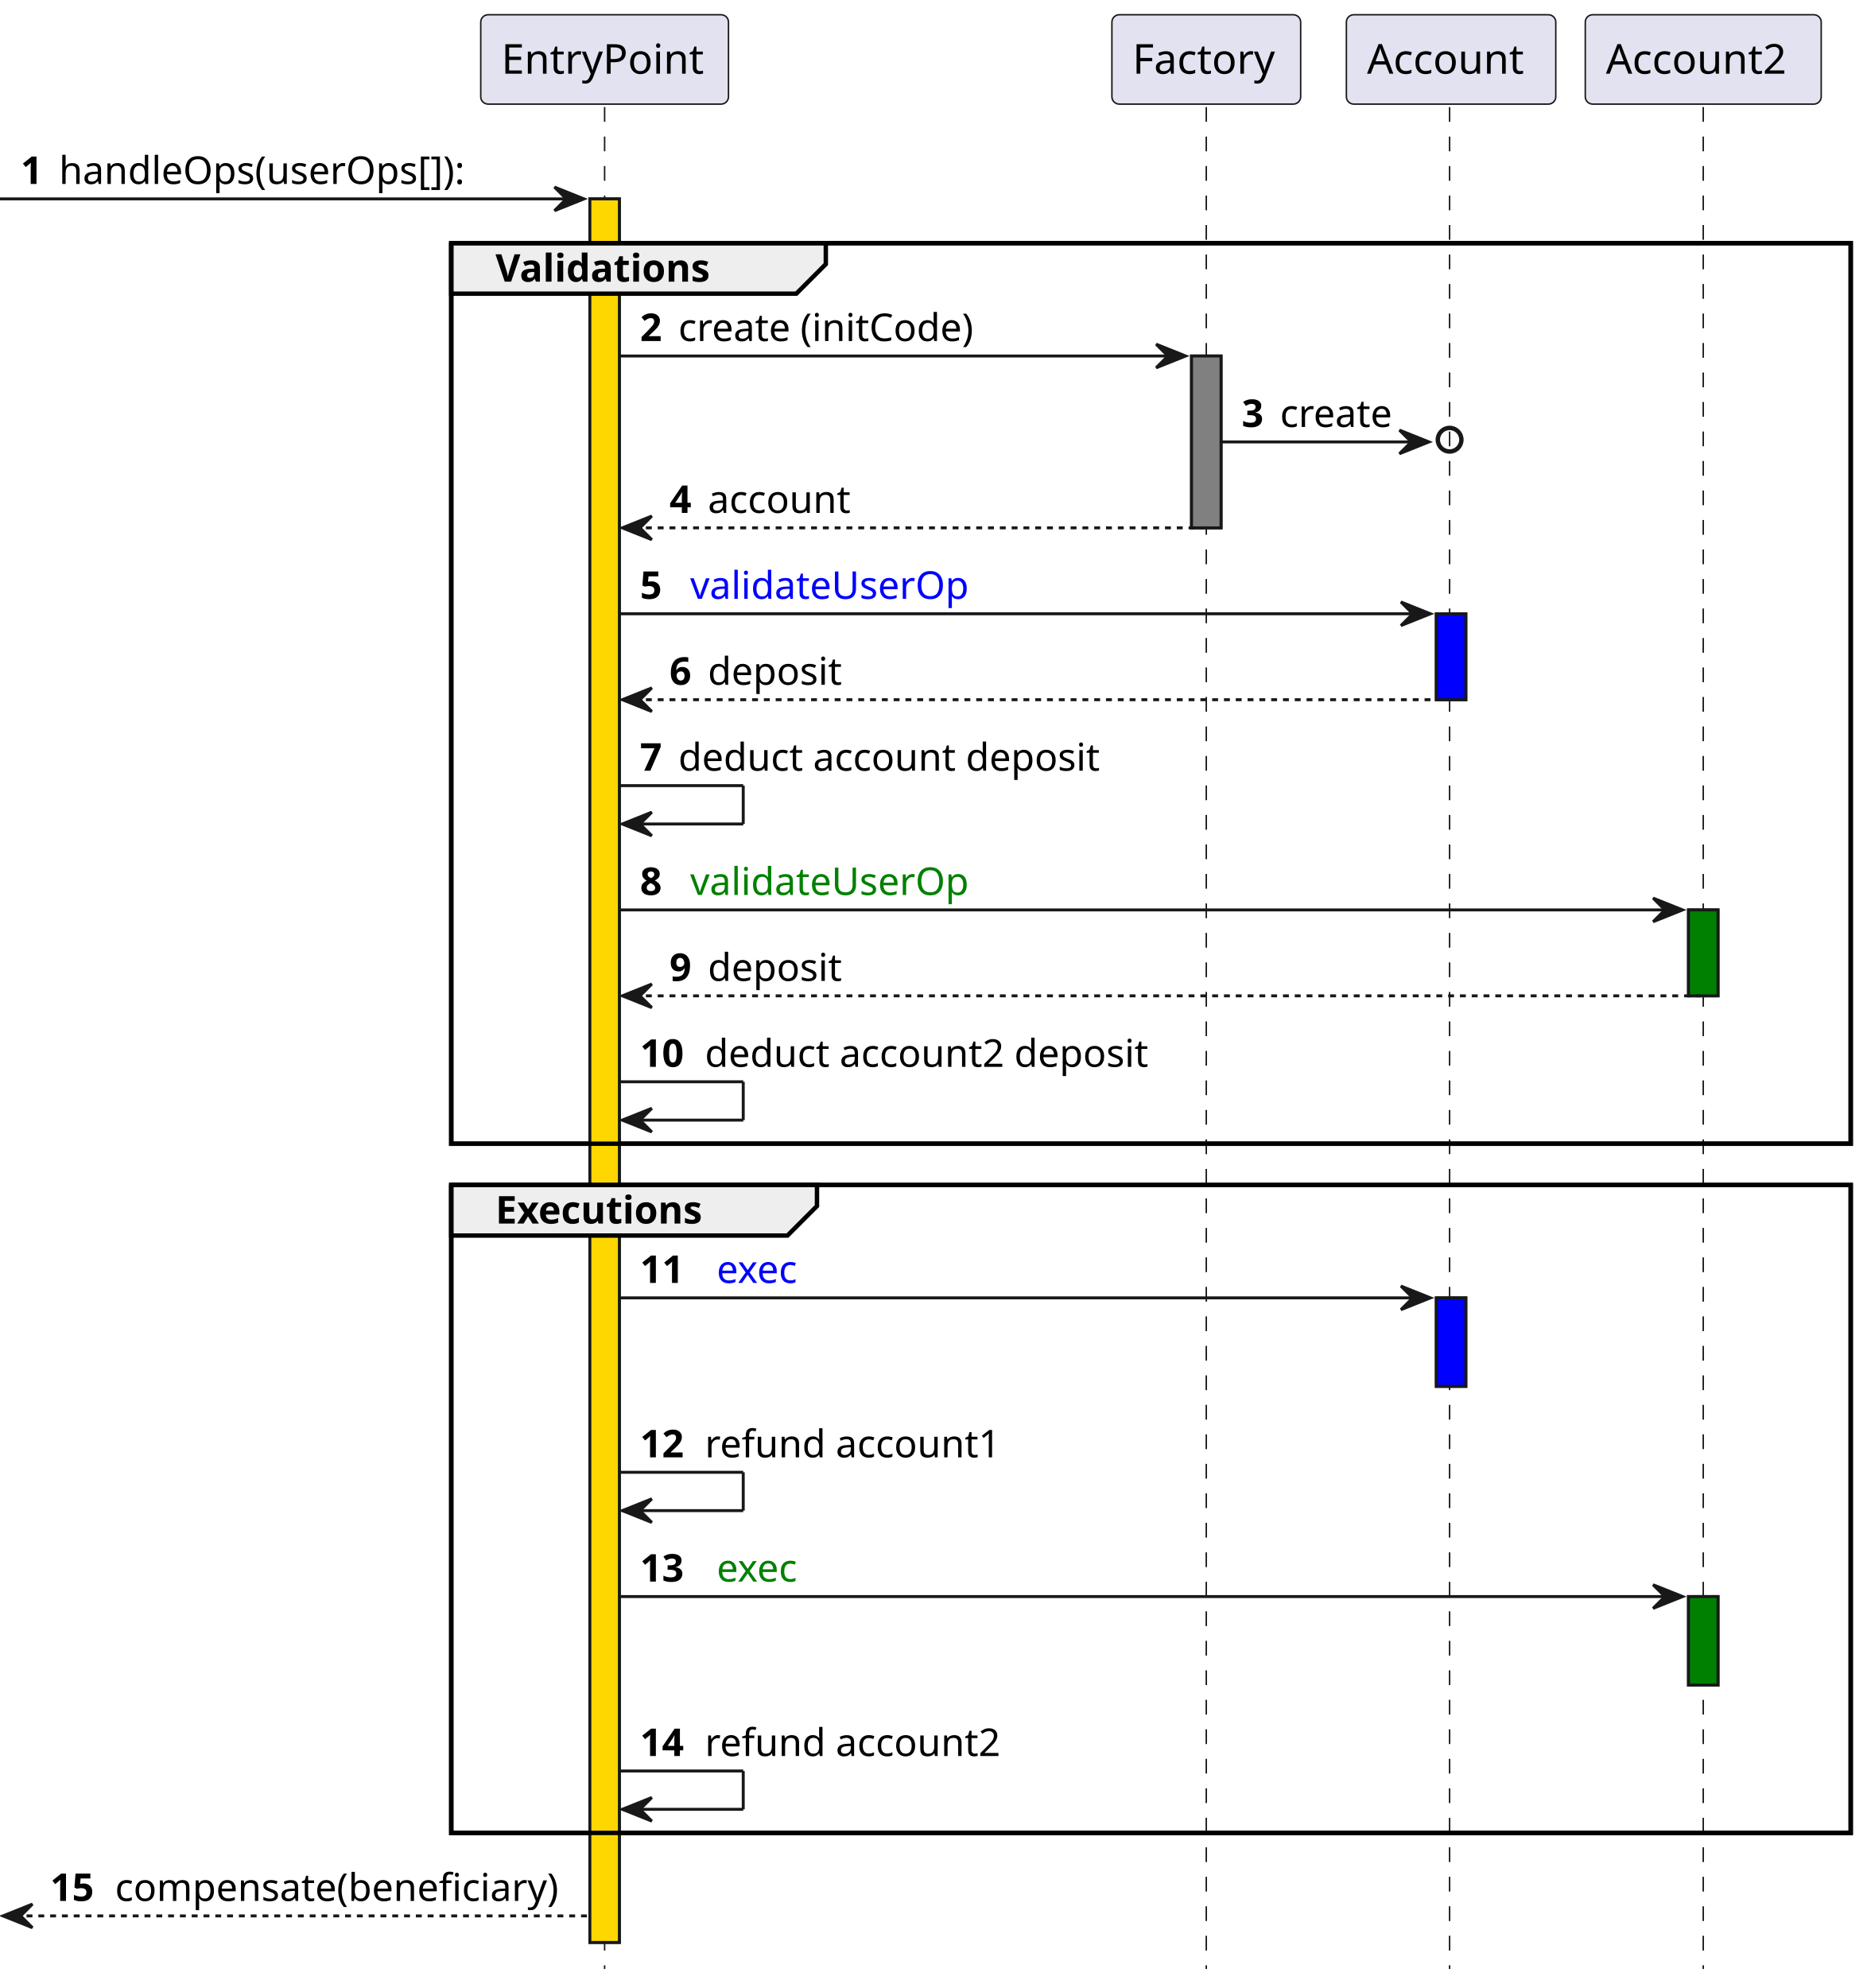
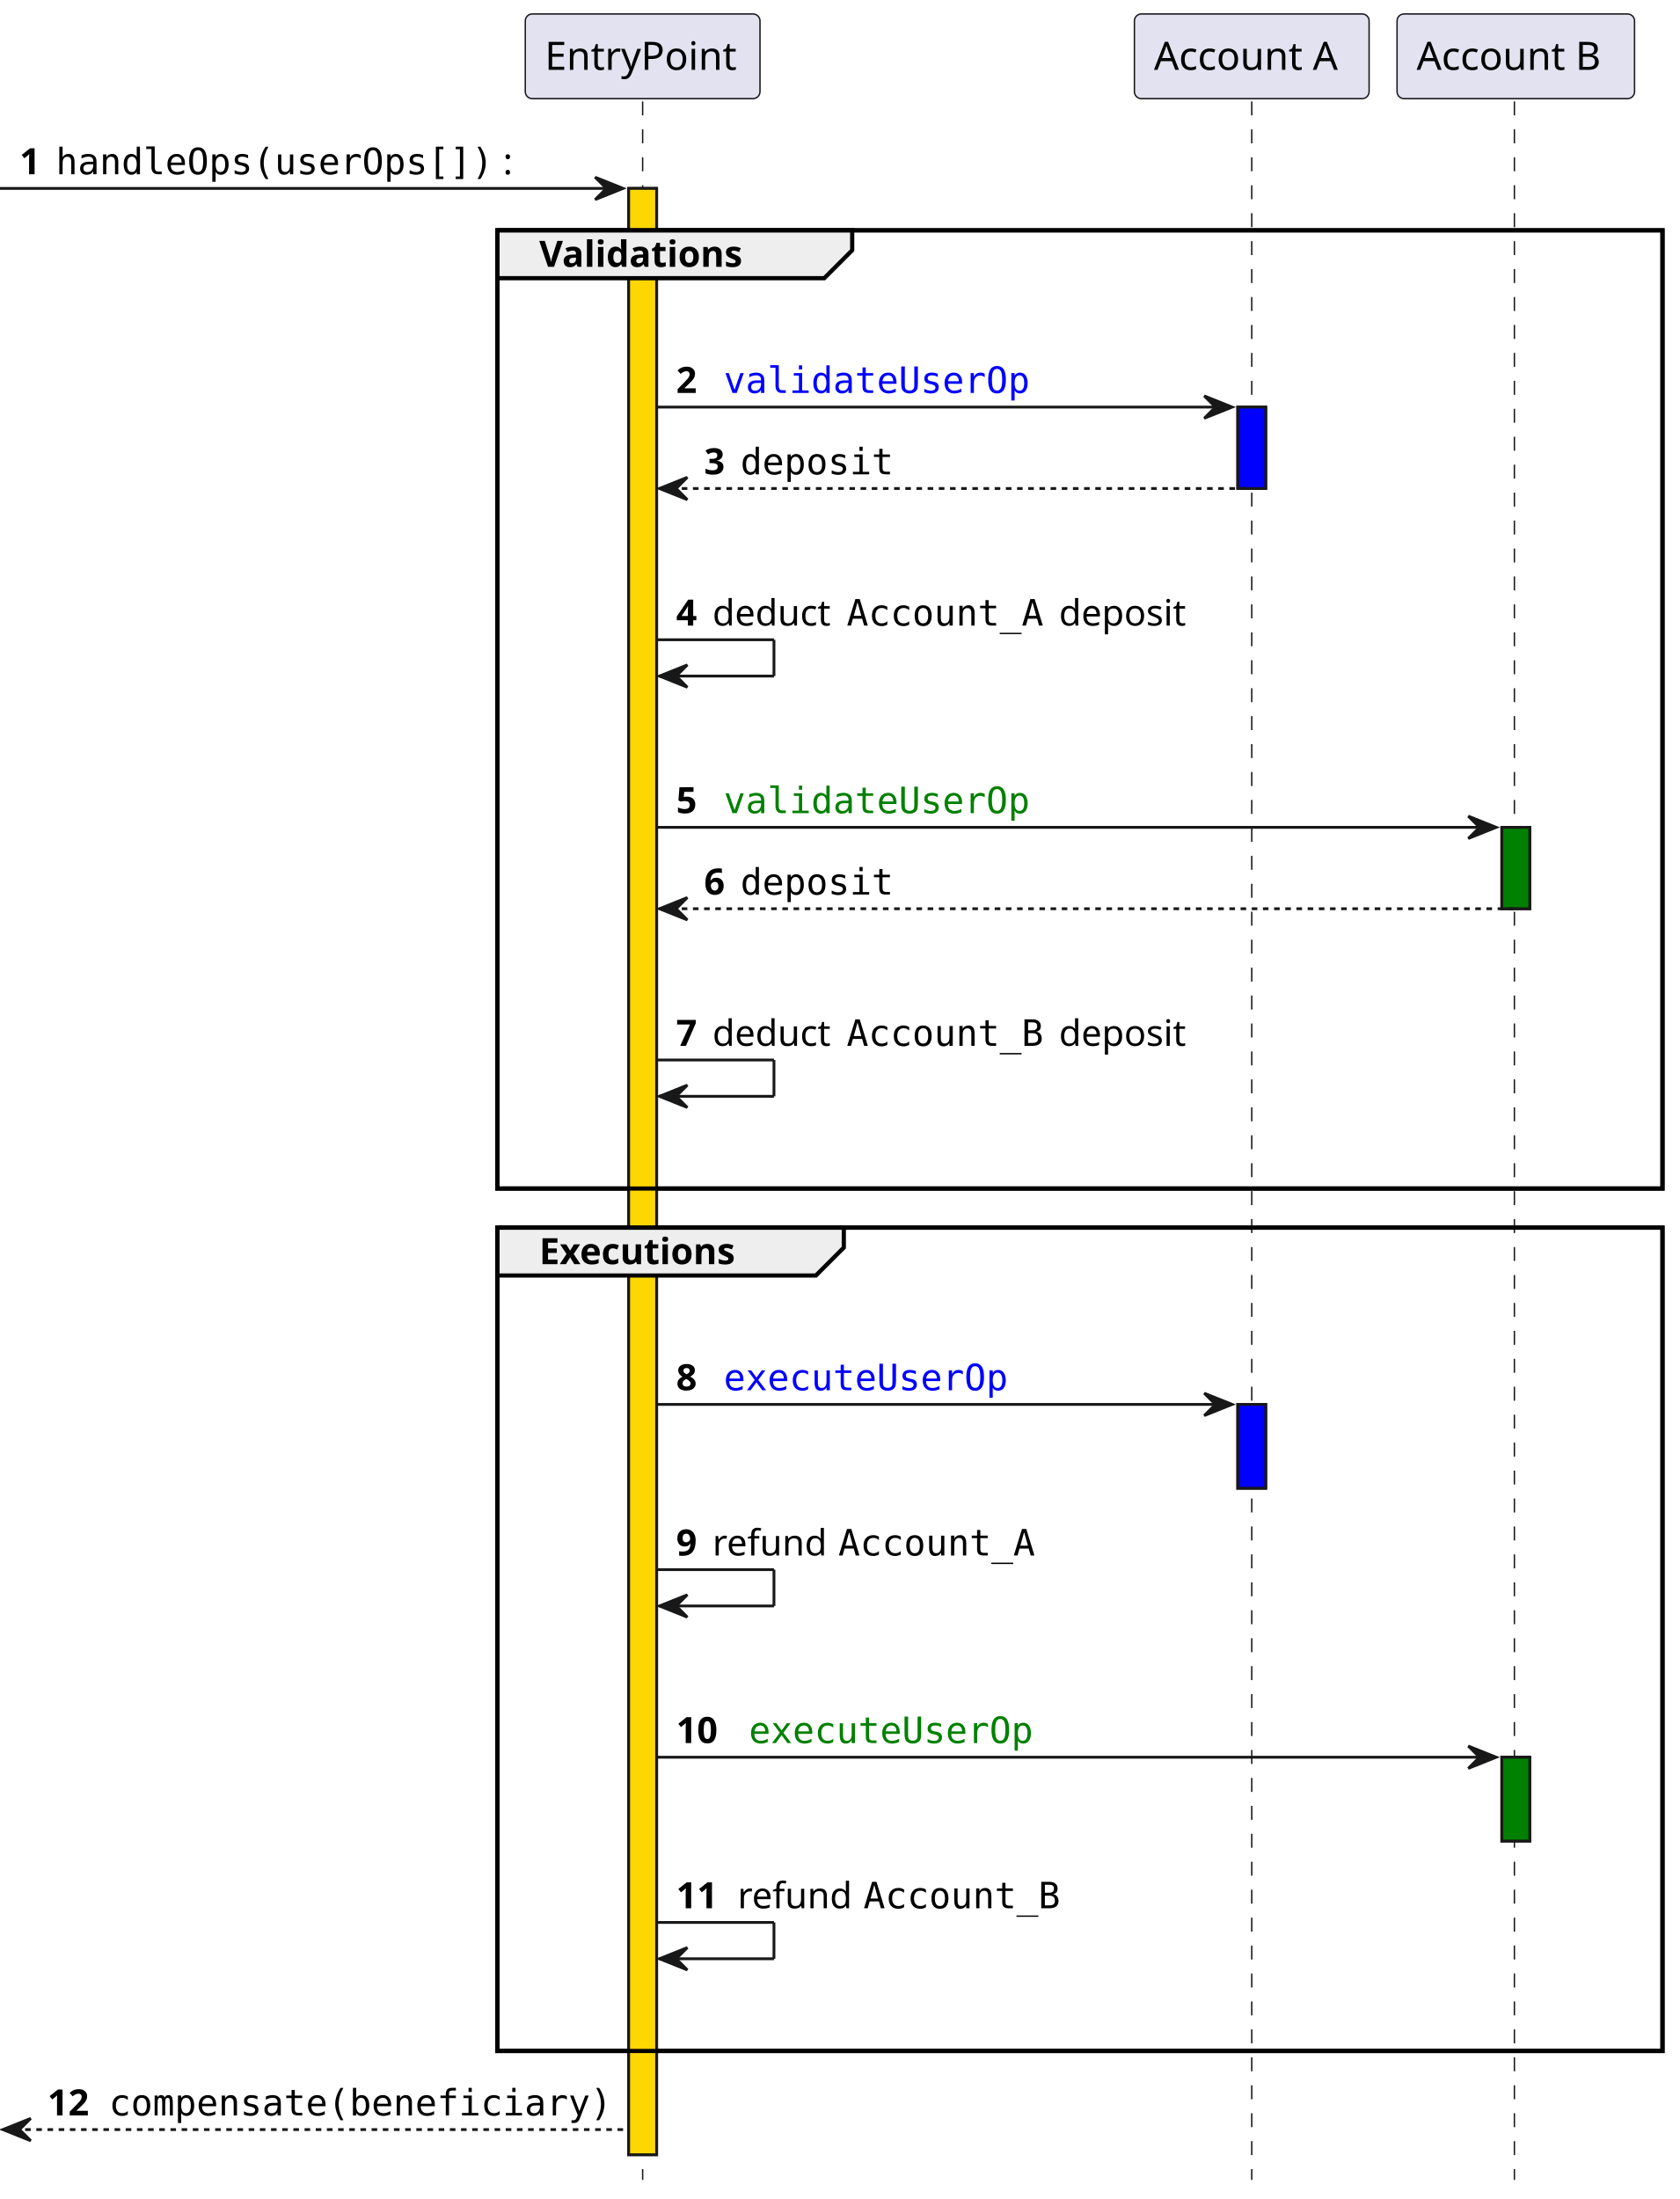
- <svg xmlns="http://www.w3.org/2000/svg" contentStyleType="text/css" height="674px" preserveAspectRatio="none" style="width:633px;height:674px;background:#FFFFFF;" version="1.1" viewBox="0 0 633 674" width="633px" zoomAndPan="magnify">
+ <svg xmlns="http://www.w3.org/2000/svg" contentStyleType="text/css" height="787px" preserveAspectRatio="none" style="width:601px;height:787px;background:#FFFFFF;" version="1.1" viewBox="0 0 601 787" width="601px" zoomAndPan="magnify">
  <defs />
  <g>
-     <rect fill="#FFD700" height="591.125" style="stroke:#181818;stroke-width:1.0;" width="10" x="200" y="67.43" />
-     <rect fill="#808080" height="58.266" style="stroke:#181818;stroke-width:1.0;" width="10" x="404" y="120.695" />
-     <rect fill="#0000FF" height="29.133" style="stroke:#181818;stroke-width:1.0;" width="10" x="487" y="208.094" />
-     <rect fill="#0000FF" height="30" style="stroke:#181818;stroke-width:1.0;" width="10" x="487" y="440.023" />
-     <rect fill="#008000" height="29.133" style="stroke:#181818;stroke-width:1.0;" width="10" x="572.5" y="308.492" />
-     <rect fill="#008000" height="30" style="stroke:#181818;stroke-width:1.0;" width="10" x="572.5" y="541.289" />
-     <rect fill="none" height="305.328" style="stroke:#000000;stroke-width:1.5;" width="474.5" x="153" y="82.43" />
-     <rect fill="none" height="219.664" style="stroke:#000000;stroke-width:1.5;" width="474.5" x="153" y="401.758" />
-     <line style="stroke:#181818;stroke-width:0.5;stroke-dasharray:5.0,5.0;" x1="205" x2="205" y1="36.297" y2="667.555" />
-     <line style="stroke:#181818;stroke-width:0.5;stroke-dasharray:5.0,5.0;" x1="409" x2="409" y1="36.297" y2="667.555" />
-     <line style="stroke:#181818;stroke-width:0.5;stroke-dasharray:5.0,5.0;" x1="491.5" x2="491.5" y1="36.297" y2="667.555" />
-     <line style="stroke:#181818;stroke-width:0.5;stroke-dasharray:5.0,5.0;" x1="577.5" x2="577.5" y1="36.297" y2="667.555" />
-     <rect fill="#E2E2F0" height="30.297" rx="2.5" ry="2.5" style="stroke:#181818;stroke-width:0.5;" width="84" x="163" y="5" />
-     <text fill="#000000" font-family="sans-serif" font-size="14" lengthAdjust="spacing" textLength="70" x="170" y="24.995">EntryPoint</text>
-     <rect fill="#E2E2F0" height="30.297" rx="2.5" ry="2.5" style="stroke:#181818;stroke-width:0.5;" width="64" x="377" y="5" />
-     <text fill="#000000" font-family="sans-serif" font-size="14" lengthAdjust="spacing" textLength="50" x="384" y="24.995">Factory</text>
-     <rect fill="#E2E2F0" height="30.297" rx="2.5" ry="2.5" style="stroke:#181818;stroke-width:0.5;" width="71" x="456.5" y="5" />
-     <text fill="#000000" font-family="sans-serif" font-size="14" lengthAdjust="spacing" textLength="57" x="463.5" y="24.995">Account</text>
-     <rect fill="#E2E2F0" height="30.297" rx="2.5" ry="2.5" style="stroke:#181818;stroke-width:0.5;" width="80" x="537.5" y="5" />
-     <text fill="#000000" font-family="sans-serif" font-size="14" lengthAdjust="spacing" textLength="66" x="544.5" y="24.995">Account2</text>
-     <rect fill="#FFD700" height="591.125" style="stroke:#181818;stroke-width:1.0;" width="10" x="200" y="67.43" />
-     <rect fill="#808080" height="58.266" style="stroke:#181818;stroke-width:1.0;" width="10" x="404" y="120.695" />
-     <rect fill="#0000FF" height="29.133" style="stroke:#181818;stroke-width:1.0;" width="10" x="487" y="208.094" />
-     <rect fill="#0000FF" height="30" style="stroke:#181818;stroke-width:1.0;" width="10" x="487" y="440.023" />
-     <rect fill="#008000" height="29.133" style="stroke:#181818;stroke-width:1.0;" width="10" x="572.5" y="308.492" />
-     <rect fill="#008000" height="30" style="stroke:#181818;stroke-width:1.0;" width="10" x="572.5" y="541.289" />
-     <polygon fill="#181818" points="188,63.43,198,67.43,188,71.43,192,67.43" style="stroke:#181818;stroke-width:1.0;" />
-     <line style="stroke:#181818;stroke-width:1.0;" x1="0" x2="194" y1="67.43" y2="67.43" />
+     <rect fill="#FFD700" height="703.727" style="stroke:#181818;stroke-width:1.0;" width="10" x="225" y="67.43" />
+     <rect fill="#0000FF" height="29.133" style="stroke:#181818;stroke-width:1.0;" width="10" x="443" y="145.695" />
+     <rect fill="#0000FF" height="30" style="stroke:#181818;stroke-width:1.0;" width="10" x="443" y="502.625" />
+     <rect fill="#008000" height="29.133" style="stroke:#181818;stroke-width:1.0;" width="10" x="537.5" y="296.094" />
+     <rect fill="#008000" height="30" style="stroke:#181818;stroke-width:1.0;" width="10" x="537.5" y="628.891" />
+     <rect fill="none" height="342.93" style="stroke:#000000;stroke-width:1.5;" width="417" x="178" y="82.43" />
+     <rect fill="none" height="294.664" style="stroke:#000000;stroke-width:1.5;" width="417" x="178" y="439.359" />
+     <line style="stroke:#181818;stroke-width:0.5;stroke-dasharray:5.0,5.0;" x1="230" x2="230" y1="36.297" y2="780.156" />
+     <line style="stroke:#181818;stroke-width:0.5;stroke-dasharray:5.0,5.0;" x1="448" x2="448" y1="36.297" y2="780.156" />
+     <line style="stroke:#181818;stroke-width:0.5;stroke-dasharray:5.0,5.0;" x1="542" x2="542" y1="36.297" y2="780.156" />
+     <rect fill="#E2E2F0" height="30.297" rx="2.5" ry="2.5" style="stroke:#181818;stroke-width:0.5;" width="84" x="188" y="5" />
+     <text fill="#000000" font-family="sans-serif" font-size="14" lengthAdjust="spacing" textLength="70" x="195" y="24.995">EntryPoint</text>
+     <rect fill="#E2E2F0" height="30.297" rx="2.5" ry="2.5" style="stroke:#181818;stroke-width:0.5;" width="84" x="406" y="5" />
+     <text fill="#000000" font-family="sans-serif" font-size="14" lengthAdjust="spacing" textLength="70" x="413" y="24.995">Account A</text>
+     <rect fill="#E2E2F0" height="30.297" rx="2.5" ry="2.5" style="stroke:#181818;stroke-width:0.5;" width="85" x="500" y="5" />
+     <text fill="#000000" font-family="sans-serif" font-size="14" lengthAdjust="spacing" textLength="71" x="507" y="24.995">Account B</text>
+     <rect fill="#FFD700" height="703.727" style="stroke:#181818;stroke-width:1.0;" width="10" x="225" y="67.43" />
+     <rect fill="#0000FF" height="29.133" style="stroke:#181818;stroke-width:1.0;" width="10" x="443" y="145.695" />
+     <rect fill="#0000FF" height="30" style="stroke:#181818;stroke-width:1.0;" width="10" x="443" y="502.625" />
+     <rect fill="#008000" height="29.133" style="stroke:#181818;stroke-width:1.0;" width="10" x="537.5" y="296.094" />
+     <rect fill="#008000" height="30" style="stroke:#181818;stroke-width:1.0;" width="10" x="537.5" y="628.891" />
+     <polygon fill="#181818" points="213,63.43,223,67.43,213,71.43,217,67.43" style="stroke:#181818;stroke-width:1.0;" />
+     <line style="stroke:#181818;stroke-width:1.0;" x1="0" x2="219" y1="67.43" y2="67.43" />
    <text fill="#000000" font-family="sans-serif" font-size="13" font-weight="bold" lengthAdjust="spacing" textLength="9" x="7" y="62.364">1</text>
-     <text fill="#000000" font-family="sans-serif" font-size="13" lengthAdjust="spacing" textLength="145" x="20" y="62.364">handleOps(userOps[]):</text>
-     <path d="M153,82.43 L280,82.43 L280,89.562 L270,99.562 L153,99.562 L153,82.43 " fill="#EEEEEE" style="stroke:#000000;stroke-width:1.5;" />
-     <rect fill="none" height="305.328" style="stroke:#000000;stroke-width:1.5;" width="474.5" x="153" y="82.43" />
-     <text fill="#000000" font-family="sans-serif" font-size="13" font-weight="bold" lengthAdjust="spacing" textLength="82" x="168" y="95.497">Validations</text>
-     <polygon fill="#181818" points="392,116.695,402,120.695,392,124.695,396,120.695" style="stroke:#181818;stroke-width:1.0;" />
-     <line style="stroke:#181818;stroke-width:1.0;" x1="210" x2="398" y1="120.695" y2="120.695" />
-     <text fill="#000000" font-family="sans-serif" font-size="13" font-weight="bold" lengthAdjust="spacing" textLength="9" x="217" y="115.629">2</text>
-     <text fill="#000000" font-family="sans-serif" font-size="13" lengthAdjust="spacing" textLength="107" x="230" y="115.629">create (initCode)</text>
-     <ellipse cx="491.5" cy="149.078" fill="none" rx="4" ry="4" style="stroke:#181818;stroke-width:1.5;" />
-     <polygon fill="#181818" points="474.5,145.828,484.5,149.828,474.5,153.828,478.5,149.828" style="stroke:#181818;stroke-width:1.0;" />
-     <line style="stroke:#181818;stroke-width:1.0;" x1="414" x2="480.5" y1="149.828" y2="149.828" />
-     <text fill="#000000" font-family="sans-serif" font-size="13" font-weight="bold" lengthAdjust="spacing" textLength="9" x="421" y="144.762">3</text>
-     <text fill="#000000" font-family="sans-serif" font-size="13" lengthAdjust="spacing" textLength="41" x="434" y="144.762">create</text>
-     <polygon fill="#181818" points="221,174.961,211,178.961,221,182.961,217,178.961" style="stroke:#181818;stroke-width:1.0;" />
-     <line style="stroke:#181818;stroke-width:1.0;stroke-dasharray:2.0,2.0;" x1="215" x2="408" y1="178.961" y2="178.961" />
-     <text fill="#000000" font-family="sans-serif" font-size="13" font-weight="bold" lengthAdjust="spacing" textLength="9" x="227" y="173.895">4</text>
-     <text fill="#000000" font-family="sans-serif" font-size="13" lengthAdjust="spacing" textLength="51" x="240" y="173.895">account</text>
-     <polygon fill="#181818" points="475,204.094,485,208.094,475,212.094,479,208.094" style="stroke:#181818;stroke-width:1.0;" />
-     <line style="stroke:#181818;stroke-width:1.0;" x1="210" x2="481" y1="208.094" y2="208.094" />
-     <text fill="#000000" font-family="sans-serif" font-size="13" font-weight="bold" lengthAdjust="spacing" textLength="9" x="217" y="203.028">5</text>
-     <text fill="#0000FF" font-family="sans-serif" font-size="13" lengthAdjust="spacing" textLength="98" x="234" y="203.028">validateUserOp</text>
-     <polygon fill="#181818" points="221,233.227,211,237.227,221,241.227,217,237.227" style="stroke:#181818;stroke-width:1.0;" />
-     <line style="stroke:#181818;stroke-width:1.0;stroke-dasharray:2.0,2.0;" x1="215" x2="491" y1="237.227" y2="237.227" />
-     <text fill="#000000" font-family="sans-serif" font-size="13" font-weight="bold" lengthAdjust="spacing" textLength="9" x="227" y="232.161">6</text>
-     <text fill="#000000" font-family="sans-serif" font-size="13" lengthAdjust="spacing" textLength="47" x="240" y="232.161">deposit</text>
-     <line style="stroke:#181818;stroke-width:1.0;" x1="210" x2="252" y1="266.359" y2="266.359" />
-     <line style="stroke:#181818;stroke-width:1.0;" x1="252" x2="252" y1="266.359" y2="279.359" />
-     <line style="stroke:#181818;stroke-width:1.0;" x1="211" x2="252" y1="279.359" y2="279.359" />
-     <polygon fill="#181818" points="221,275.359,211,279.359,221,283.359,217,279.359" style="stroke:#181818;stroke-width:1.0;" />
-     <text fill="#000000" font-family="sans-serif" font-size="13" font-weight="bold" lengthAdjust="spacing" textLength="9" x="217" y="261.293">7</text>
-     <text fill="#000000" font-family="sans-serif" font-size="13" lengthAdjust="spacing" textLength="150" x="230" y="261.293">deduct account deposit</text>
-     <polygon fill="#181818" points="560.5,304.492,570.5,308.492,560.5,312.492,564.5,308.492" style="stroke:#181818;stroke-width:1.0;" />
-     <line style="stroke:#181818;stroke-width:1.0;" x1="210" x2="566.5" y1="308.492" y2="308.492" />
-     <text fill="#000000" font-family="sans-serif" font-size="13" font-weight="bold" lengthAdjust="spacing" textLength="9" x="217" y="303.426">8</text>
-     <text fill="#008000" font-family="sans-serif" font-size="13" lengthAdjust="spacing" textLength="98" x="234" y="303.426">validateUserOp</text>
-     <polygon fill="#181818" points="221,333.625,211,337.625,221,341.625,217,337.625" style="stroke:#181818;stroke-width:1.0;" />
-     <line style="stroke:#181818;stroke-width:1.0;stroke-dasharray:2.0,2.0;" x1="215" x2="576.5" y1="337.625" y2="337.625" />
-     <text fill="#000000" font-family="sans-serif" font-size="13" font-weight="bold" lengthAdjust="spacing" textLength="9" x="227" y="332.559">9</text>
-     <text fill="#000000" font-family="sans-serif" font-size="13" lengthAdjust="spacing" textLength="47" x="240" y="332.559">deposit</text>
-     <line style="stroke:#181818;stroke-width:1.0;" x1="210" x2="252" y1="366.758" y2="366.758" />
-     <line style="stroke:#181818;stroke-width:1.0;" x1="252" x2="252" y1="366.758" y2="379.758" />
-     <line style="stroke:#181818;stroke-width:1.0;" x1="211" x2="252" y1="379.758" y2="379.758" />
-     <polygon fill="#181818" points="221,375.758,211,379.758,221,383.758,217,379.758" style="stroke:#181818;stroke-width:1.0;" />
-     <text fill="#000000" font-family="sans-serif" font-size="13" font-weight="bold" lengthAdjust="spacing" textLength="18" x="217" y="361.692">10</text>
-     <text fill="#000000" font-family="sans-serif" font-size="13" lengthAdjust="spacing" textLength="158" x="239" y="361.692">deduct account2 deposit</text>
-     <path d="M153,401.758 L277,401.758 L277,408.891 L267,418.891 L153,418.891 L153,401.758 " fill="#EEEEEE" style="stroke:#000000;stroke-width:1.5;" />
-     <rect fill="none" height="219.664" style="stroke:#000000;stroke-width:1.5;" width="474.5" x="153" y="401.758" />
-     <text fill="#000000" font-family="sans-serif" font-size="13" font-weight="bold" lengthAdjust="spacing" textLength="79" x="168" y="414.825">Executions</text>
-     <polygon fill="#181818" points="475,436.023,485,440.023,475,444.023,479,440.023" style="stroke:#181818;stroke-width:1.0;" />
-     <line style="stroke:#181818;stroke-width:1.0;" x1="210" x2="481" y1="440.023" y2="440.023" />
-     <text fill="#000000" font-family="sans-serif" font-size="13" font-weight="bold" lengthAdjust="spacing" textLength="18" x="217" y="434.957">11</text>
-     <text fill="#0000FF" font-family="sans-serif" font-size="13" lengthAdjust="spacing" textLength="30" x="243" y="434.957">exec</text>
-     <line style="stroke:#181818;stroke-width:1.0;" x1="210" x2="252" y1="499.156" y2="499.156" />
-     <line style="stroke:#181818;stroke-width:1.0;" x1="252" x2="252" y1="499.156" y2="512.156" />
-     <line style="stroke:#181818;stroke-width:1.0;" x1="211" x2="252" y1="512.156" y2="512.156" />
-     <polygon fill="#181818" points="221,508.156,211,512.156,221,516.156,217,512.156" style="stroke:#181818;stroke-width:1.0;" />
-     <text fill="#000000" font-family="sans-serif" font-size="13" font-weight="bold" lengthAdjust="spacing" textLength="18" x="217" y="494.09">12</text>
-     <text fill="#000000" font-family="sans-serif" font-size="13" lengthAdjust="spacing" textLength="104" x="239" y="494.09">refund account1</text>
-     <polygon fill="#181818" points="560.5,537.289,570.5,541.289,560.5,545.289,564.5,541.289" style="stroke:#181818;stroke-width:1.0;" />
-     <line style="stroke:#181818;stroke-width:1.0;" x1="210" x2="566.5" y1="541.289" y2="541.289" />
-     <text fill="#000000" font-family="sans-serif" font-size="13" font-weight="bold" lengthAdjust="spacing" textLength="18" x="217" y="536.223">13</text>
-     <text fill="#008000" font-family="sans-serif" font-size="13" lengthAdjust="spacing" textLength="30" x="243" y="536.223">exec</text>
-     <line style="stroke:#181818;stroke-width:1.0;" x1="210" x2="252" y1="600.422" y2="600.422" />
-     <line style="stroke:#181818;stroke-width:1.0;" x1="252" x2="252" y1="600.422" y2="613.422" />
-     <line style="stroke:#181818;stroke-width:1.0;" x1="211" x2="252" y1="613.422" y2="613.422" />
-     <polygon fill="#181818" points="221,609.422,211,613.422,221,617.422,217,613.422" style="stroke:#181818;stroke-width:1.0;" />
-     <text fill="#000000" font-family="sans-serif" font-size="13" font-weight="bold" lengthAdjust="spacing" textLength="18" x="217" y="595.356">14</text>
-     <text fill="#000000" font-family="sans-serif" font-size="13" lengthAdjust="spacing" textLength="104" x="239" y="595.356">refund account2</text>
-     <polygon fill="#181818" points="11,645.555,1,649.555,11,653.555,7,649.555" style="stroke:#181818;stroke-width:1.0;" />
-     <line style="stroke:#181818;stroke-width:1.0;stroke-dasharray:2.0,2.0;" x1="5" x2="199" y1="649.555" y2="649.555" />
-     <text fill="#000000" font-family="sans-serif" font-size="13" font-weight="bold" lengthAdjust="spacing" textLength="18" x="17" y="644.489">15</text>
-     <text fill="#000000" font-family="sans-serif" font-size="13" lengthAdjust="spacing" textLength="159" x="39" y="644.489">compensate(beneficiary)</text>
+     <text fill="#000000" font-family="monospace" font-size="13" lengthAdjust="spacing" textLength="160" x="20" y="62.364">handleOps(userOps[])</text>
+     <text fill="#000000" font-family="sans-serif" font-size="13" lengthAdjust="spacing" textLength="4" x="180" y="62.364">:</text>
+     <path d="M178,82.43 L305,82.43 L305,89.562 L295,99.562 L178,99.562 L178,82.43 " fill="#EEEEEE" style="stroke:#000000;stroke-width:1.5;" />
+     <rect fill="none" height="342.93" style="stroke:#000000;stroke-width:1.5;" width="417" x="178" y="82.43" />
+     <text fill="#000000" font-family="sans-serif" font-size="13" font-weight="bold" lengthAdjust="spacing" textLength="82" x="193" y="95.497">Validations</text>
+     <polygon fill="#181818" points="431,141.695,441,145.695,431,149.695,435,145.695" style="stroke:#181818;stroke-width:1.0;" />
+     <line style="stroke:#181818;stroke-width:1.0;" x1="235" x2="437" y1="145.695" y2="145.695" />
+     <text fill="#000000" font-family="sans-serif" font-size="13" font-weight="bold" lengthAdjust="spacing" textLength="9" x="242" y="140.629">2</text>
+     <text fill="#0000FF" font-family="sans-serif" font-size="13" lengthAdjust="spacing" textLength="4" x="255" y="140.629"> </text>
+     <text fill="#0000FF" font-family="monospace" font-size="13" lengthAdjust="spacing" textLength="112" x="259" y="140.629">validateUserOp</text>
+     <polygon fill="#181818" points="246,170.828,236,174.828,246,178.828,242,174.828" style="stroke:#181818;stroke-width:1.0;" />
+     <line style="stroke:#181818;stroke-width:1.0;stroke-dasharray:2.0,2.0;" x1="240" x2="447" y1="174.828" y2="174.828" />
+     <text fill="#000000" font-family="sans-serif" font-size="13" font-weight="bold" lengthAdjust="spacing" textLength="9" x="252" y="169.762">3</text>
+     <text fill="#000000" font-family="monospace" font-size="13" lengthAdjust="spacing" textLength="56" x="265" y="169.762">deposit</text>
+     <line style="stroke:#181818;stroke-width:1.0;" x1="235" x2="277" y1="228.961" y2="228.961" />
+     <line style="stroke:#181818;stroke-width:1.0;" x1="277" x2="277" y1="228.961" y2="241.961" />
+     <line style="stroke:#181818;stroke-width:1.0;" x1="236" x2="277" y1="241.961" y2="241.961" />
+     <polygon fill="#181818" points="246,237.961,236,241.961,246,245.961,242,241.961" style="stroke:#181818;stroke-width:1.0;" />
+     <text fill="#000000" font-family="sans-serif" font-size="13" font-weight="bold" lengthAdjust="spacing" textLength="9" x="242" y="223.895">4</text>
+     <text fill="#000000" font-family="sans-serif" font-size="13" lengthAdjust="spacing" textLength="44" x="255" y="223.895">deduct</text>
+     <text fill="#000000" font-family="monospace" font-size="13" lengthAdjust="spacing" textLength="72" x="303" y="223.895">Account_A</text>
+     <text fill="#000000" font-family="sans-serif" font-size="13" lengthAdjust="spacing" textLength="47" x="379" y="223.895">deposit</text>
+     <polygon fill="#181818" points="525.5,292.094,535.5,296.094,525.5,300.094,529.5,296.094" style="stroke:#181818;stroke-width:1.0;" />
+     <line style="stroke:#181818;stroke-width:1.0;" x1="235" x2="531.5" y1="296.094" y2="296.094" />
+     <text fill="#000000" font-family="sans-serif" font-size="13" font-weight="bold" lengthAdjust="spacing" textLength="9" x="242" y="291.028">5</text>
+     <text fill="#008000" font-family="sans-serif" font-size="13" lengthAdjust="spacing" textLength="4" x="255" y="291.028"> </text>
+     <text fill="#008000" font-family="monospace" font-size="13" lengthAdjust="spacing" textLength="112" x="259" y="291.028">validateUserOp</text>
+     <polygon fill="#181818" points="246,321.227,236,325.227,246,329.227,242,325.227" style="stroke:#181818;stroke-width:1.0;" />
+     <line style="stroke:#181818;stroke-width:1.0;stroke-dasharray:2.0,2.0;" x1="240" x2="541.5" y1="325.227" y2="325.227" />
+     <text fill="#000000" font-family="sans-serif" font-size="13" font-weight="bold" lengthAdjust="spacing" textLength="9" x="252" y="320.161">6</text>
+     <text fill="#000000" font-family="monospace" font-size="13" lengthAdjust="spacing" textLength="56" x="265" y="320.161">deposit</text>
+     <line style="stroke:#181818;stroke-width:1.0;" x1="235" x2="277" y1="379.359" y2="379.359" />
+     <line style="stroke:#181818;stroke-width:1.0;" x1="277" x2="277" y1="379.359" y2="392.359" />
+     <line style="stroke:#181818;stroke-width:1.0;" x1="236" x2="277" y1="392.359" y2="392.359" />
+     <polygon fill="#181818" points="246,388.359,236,392.359,246,396.359,242,392.359" style="stroke:#181818;stroke-width:1.0;" />
+     <text fill="#000000" font-family="sans-serif" font-size="13" font-weight="bold" lengthAdjust="spacing" textLength="9" x="242" y="374.293">7</text>
+     <text fill="#000000" font-family="sans-serif" font-size="13" lengthAdjust="spacing" textLength="44" x="255" y="374.293">deduct</text>
+     <text fill="#000000" font-family="monospace" font-size="13" lengthAdjust="spacing" textLength="72" x="303" y="374.293">Account_B</text>
+     <text fill="#000000" font-family="sans-serif" font-size="13" lengthAdjust="spacing" textLength="47" x="379" y="374.293">deposit</text>
+     <path d="M178,439.359 L302,439.359 L302,446.492 L292,456.492 L178,456.492 L178,439.359 " fill="#EEEEEE" style="stroke:#000000;stroke-width:1.5;" />
+     <rect fill="none" height="294.664" style="stroke:#000000;stroke-width:1.5;" width="417" x="178" y="439.359" />
+     <text fill="#000000" font-family="sans-serif" font-size="13" font-weight="bold" lengthAdjust="spacing" textLength="79" x="193" y="452.426">Executions</text>
+     <polygon fill="#181818" points="431,498.625,441,502.625,431,506.625,435,502.625" style="stroke:#181818;stroke-width:1.0;" />
+     <line style="stroke:#181818;stroke-width:1.0;" x1="235" x2="437" y1="502.625" y2="502.625" />
+     <text fill="#000000" font-family="sans-serif" font-size="13" font-weight="bold" lengthAdjust="spacing" textLength="9" x="242" y="497.559">8</text>
+     <text fill="#0000FF" font-family="sans-serif" font-size="13" lengthAdjust="spacing" textLength="4" x="255" y="497.559"> </text>
+     <text fill="#0000FF" font-family="monospace" font-size="13" lengthAdjust="spacing" textLength="104" x="259" y="497.559">executeUserOp</text>
+     <line style="stroke:#181818;stroke-width:1.0;" x1="235" x2="277" y1="561.758" y2="561.758" />
+     <line style="stroke:#181818;stroke-width:1.0;" x1="277" x2="277" y1="561.758" y2="574.758" />
+     <line style="stroke:#181818;stroke-width:1.0;" x1="236" x2="277" y1="574.758" y2="574.758" />
+     <polygon fill="#181818" points="246,570.758,236,574.758,246,578.758,242,574.758" style="stroke:#181818;stroke-width:1.0;" />
+     <text fill="#000000" font-family="sans-serif" font-size="13" font-weight="bold" lengthAdjust="spacing" textLength="9" x="242" y="556.692">9</text>
+     <text fill="#000000" font-family="sans-serif" font-size="13" lengthAdjust="spacing" textLength="41" x="255" y="556.692">refund</text>
+     <text fill="#000000" font-family="monospace" font-size="13" lengthAdjust="spacing" textLength="72" x="300" y="556.692">Account_A</text>
+     <polygon fill="#181818" points="525.5,624.891,535.5,628.891,525.5,632.891,529.5,628.891" style="stroke:#181818;stroke-width:1.0;" />
+     <line style="stroke:#181818;stroke-width:1.0;" x1="235" x2="531.5" y1="628.891" y2="628.891" />
+     <text fill="#000000" font-family="sans-serif" font-size="13" font-weight="bold" lengthAdjust="spacing" textLength="18" x="242" y="623.825">10</text>
+     <text fill="#008000" font-family="sans-serif" font-size="13" lengthAdjust="spacing" textLength="4" x="264" y="623.825"> </text>
+     <text fill="#008000" font-family="monospace" font-size="13" lengthAdjust="spacing" textLength="104" x="268" y="623.825">executeUserOp</text>
+     <line style="stroke:#181818;stroke-width:1.0;" x1="235" x2="277" y1="688.023" y2="688.023" />
+     <line style="stroke:#181818;stroke-width:1.0;" x1="277" x2="277" y1="688.023" y2="701.023" />
+     <line style="stroke:#181818;stroke-width:1.0;" x1="236" x2="277" y1="701.023" y2="701.023" />
+     <polygon fill="#181818" points="246,697.023,236,701.023,246,705.023,242,701.023" style="stroke:#181818;stroke-width:1.0;" />
+     <text fill="#000000" font-family="sans-serif" font-size="13" font-weight="bold" lengthAdjust="spacing" textLength="18" x="242" y="682.957">11</text>
+     <text fill="#000000" font-family="sans-serif" font-size="13" lengthAdjust="spacing" textLength="41" x="264" y="682.957">refund</text>
+     <text fill="#000000" font-family="monospace" font-size="13" lengthAdjust="spacing" textLength="72" x="309" y="682.957">Account_B</text>
+     <polygon fill="#181818" points="11,758.156,1,762.156,11,766.156,7,762.156" style="stroke:#181818;stroke-width:1.0;" />
+     <line style="stroke:#181818;stroke-width:1.0;stroke-dasharray:2.0,2.0;" x1="5" x2="224" y1="762.156" y2="762.156" />
+     <text fill="#000000" font-family="sans-serif" font-size="13" font-weight="bold" lengthAdjust="spacing" textLength="18" x="17" y="757.09">12</text>
+     <text fill="#000000" font-family="monospace" font-size="13" lengthAdjust="spacing" textLength="184" x="39" y="757.09">compensate(beneficiary)</text>
  </g>
</svg>
